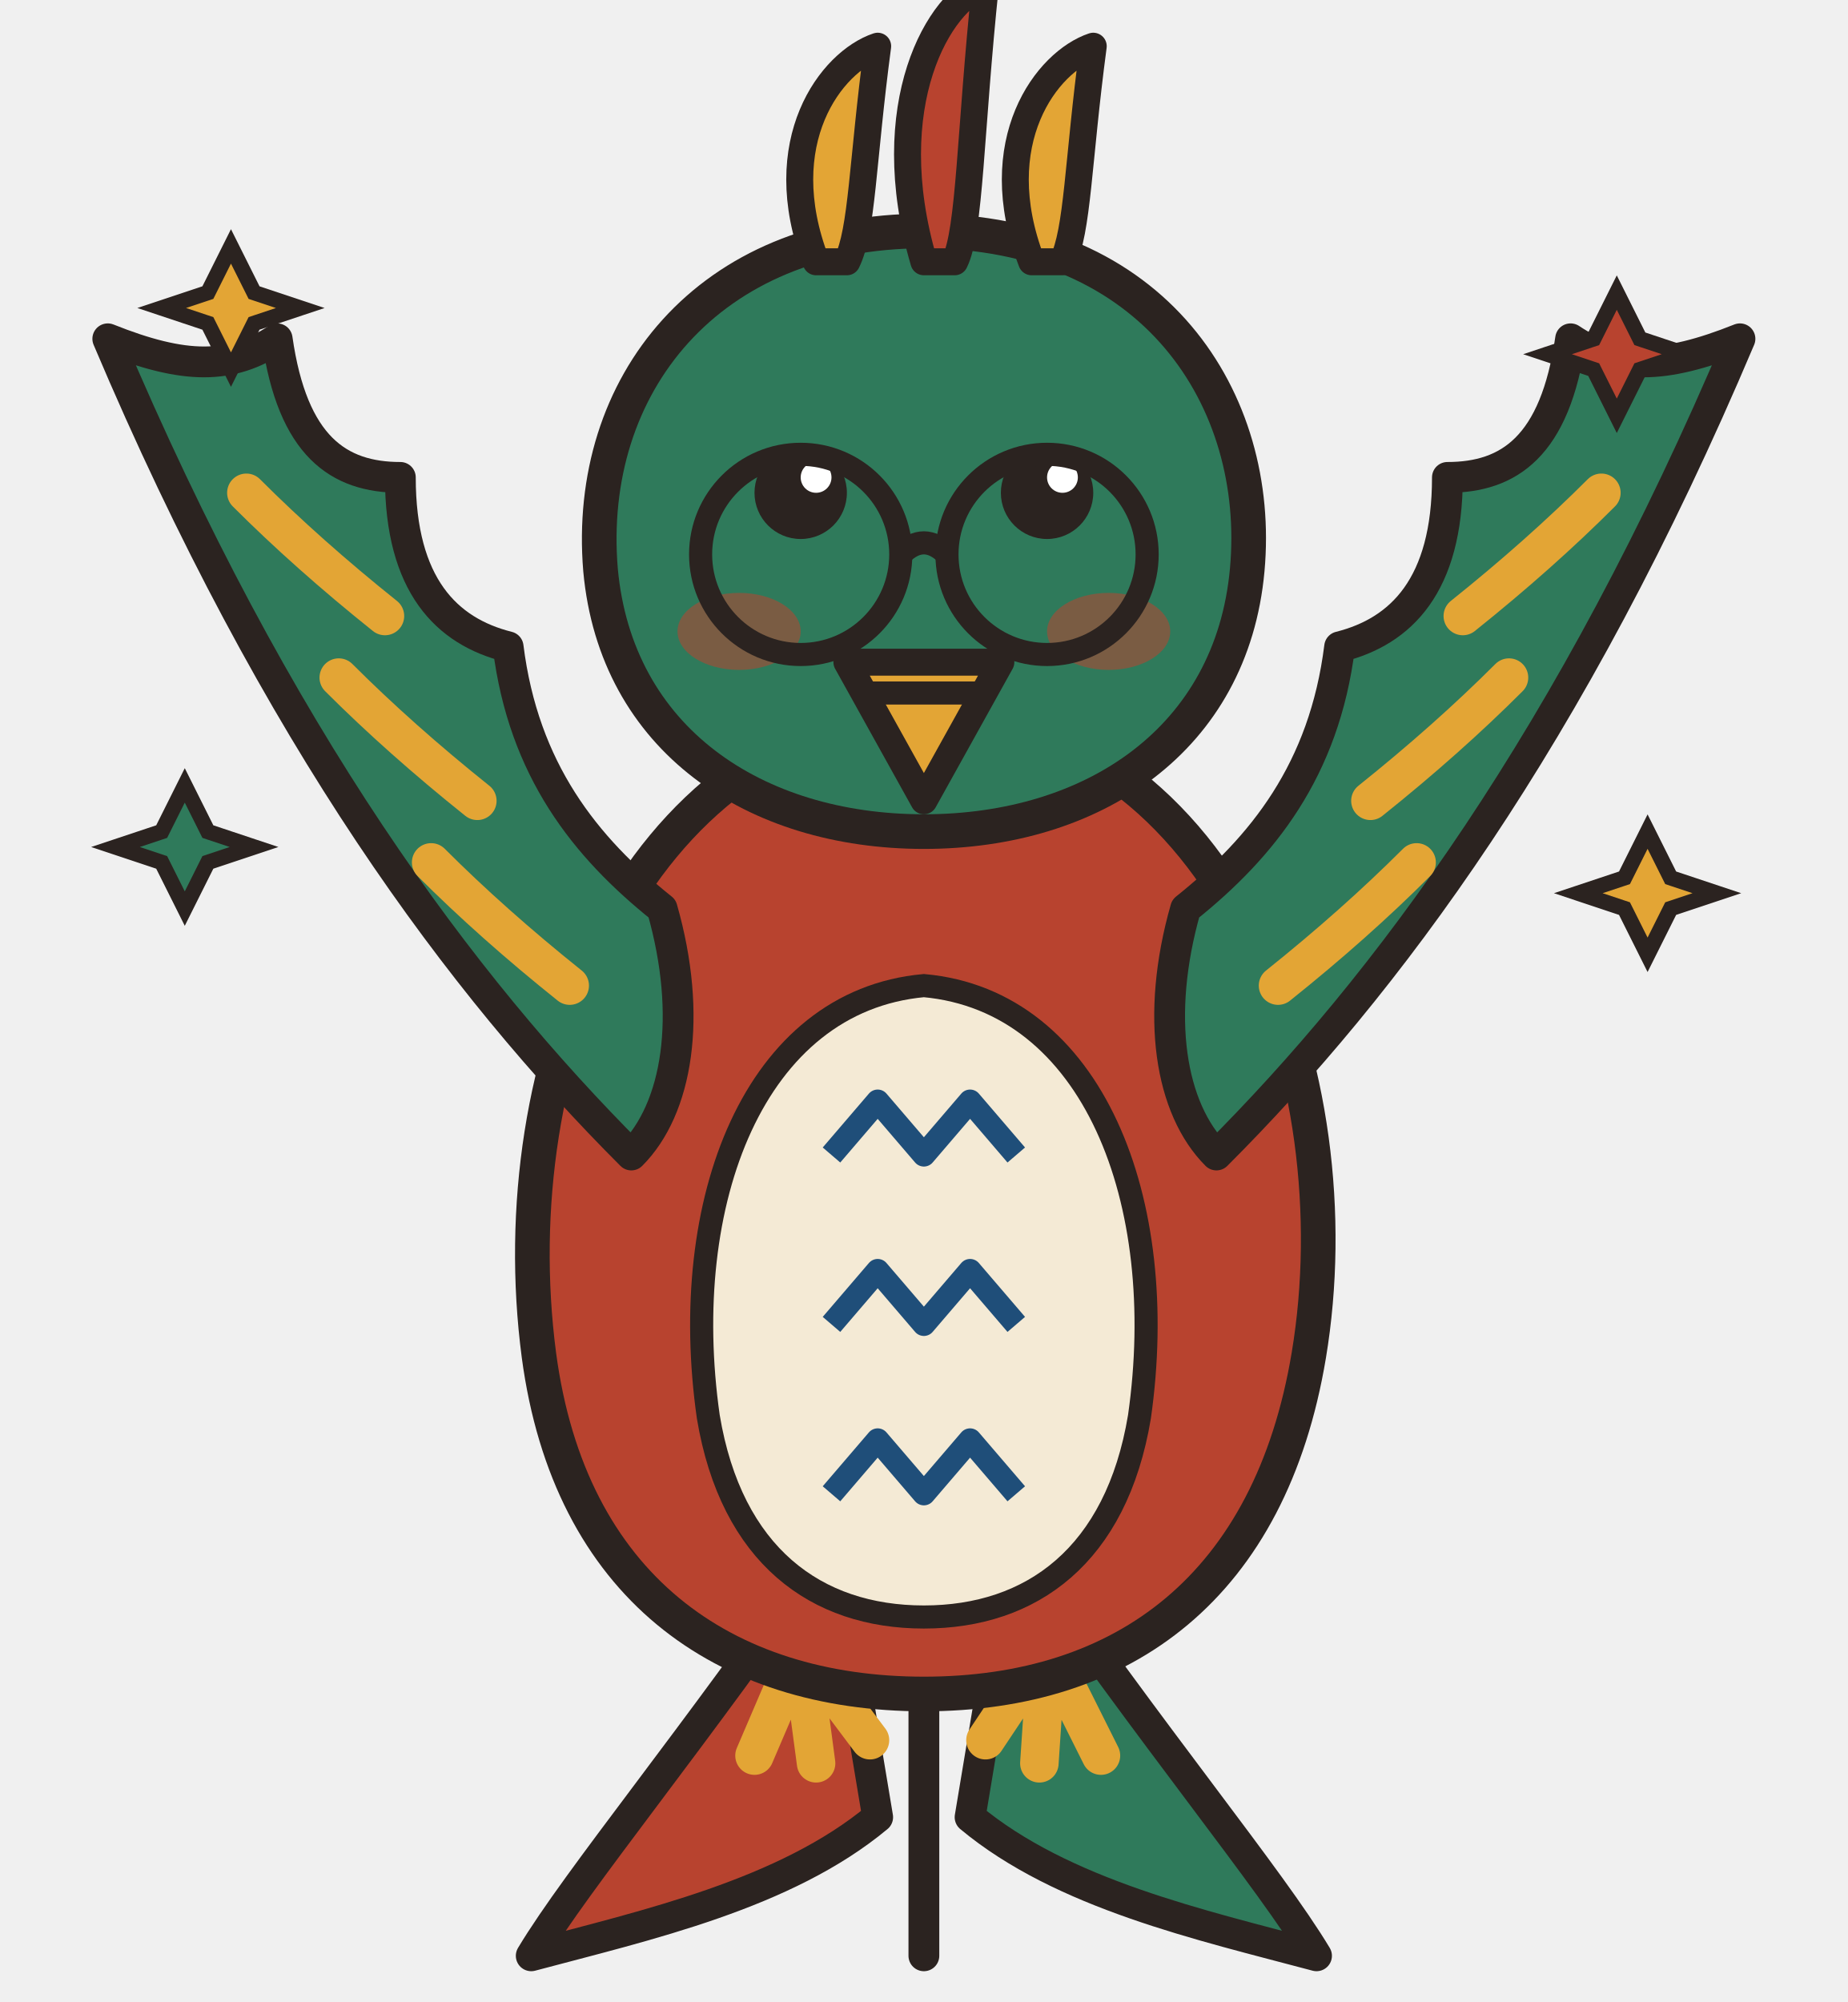
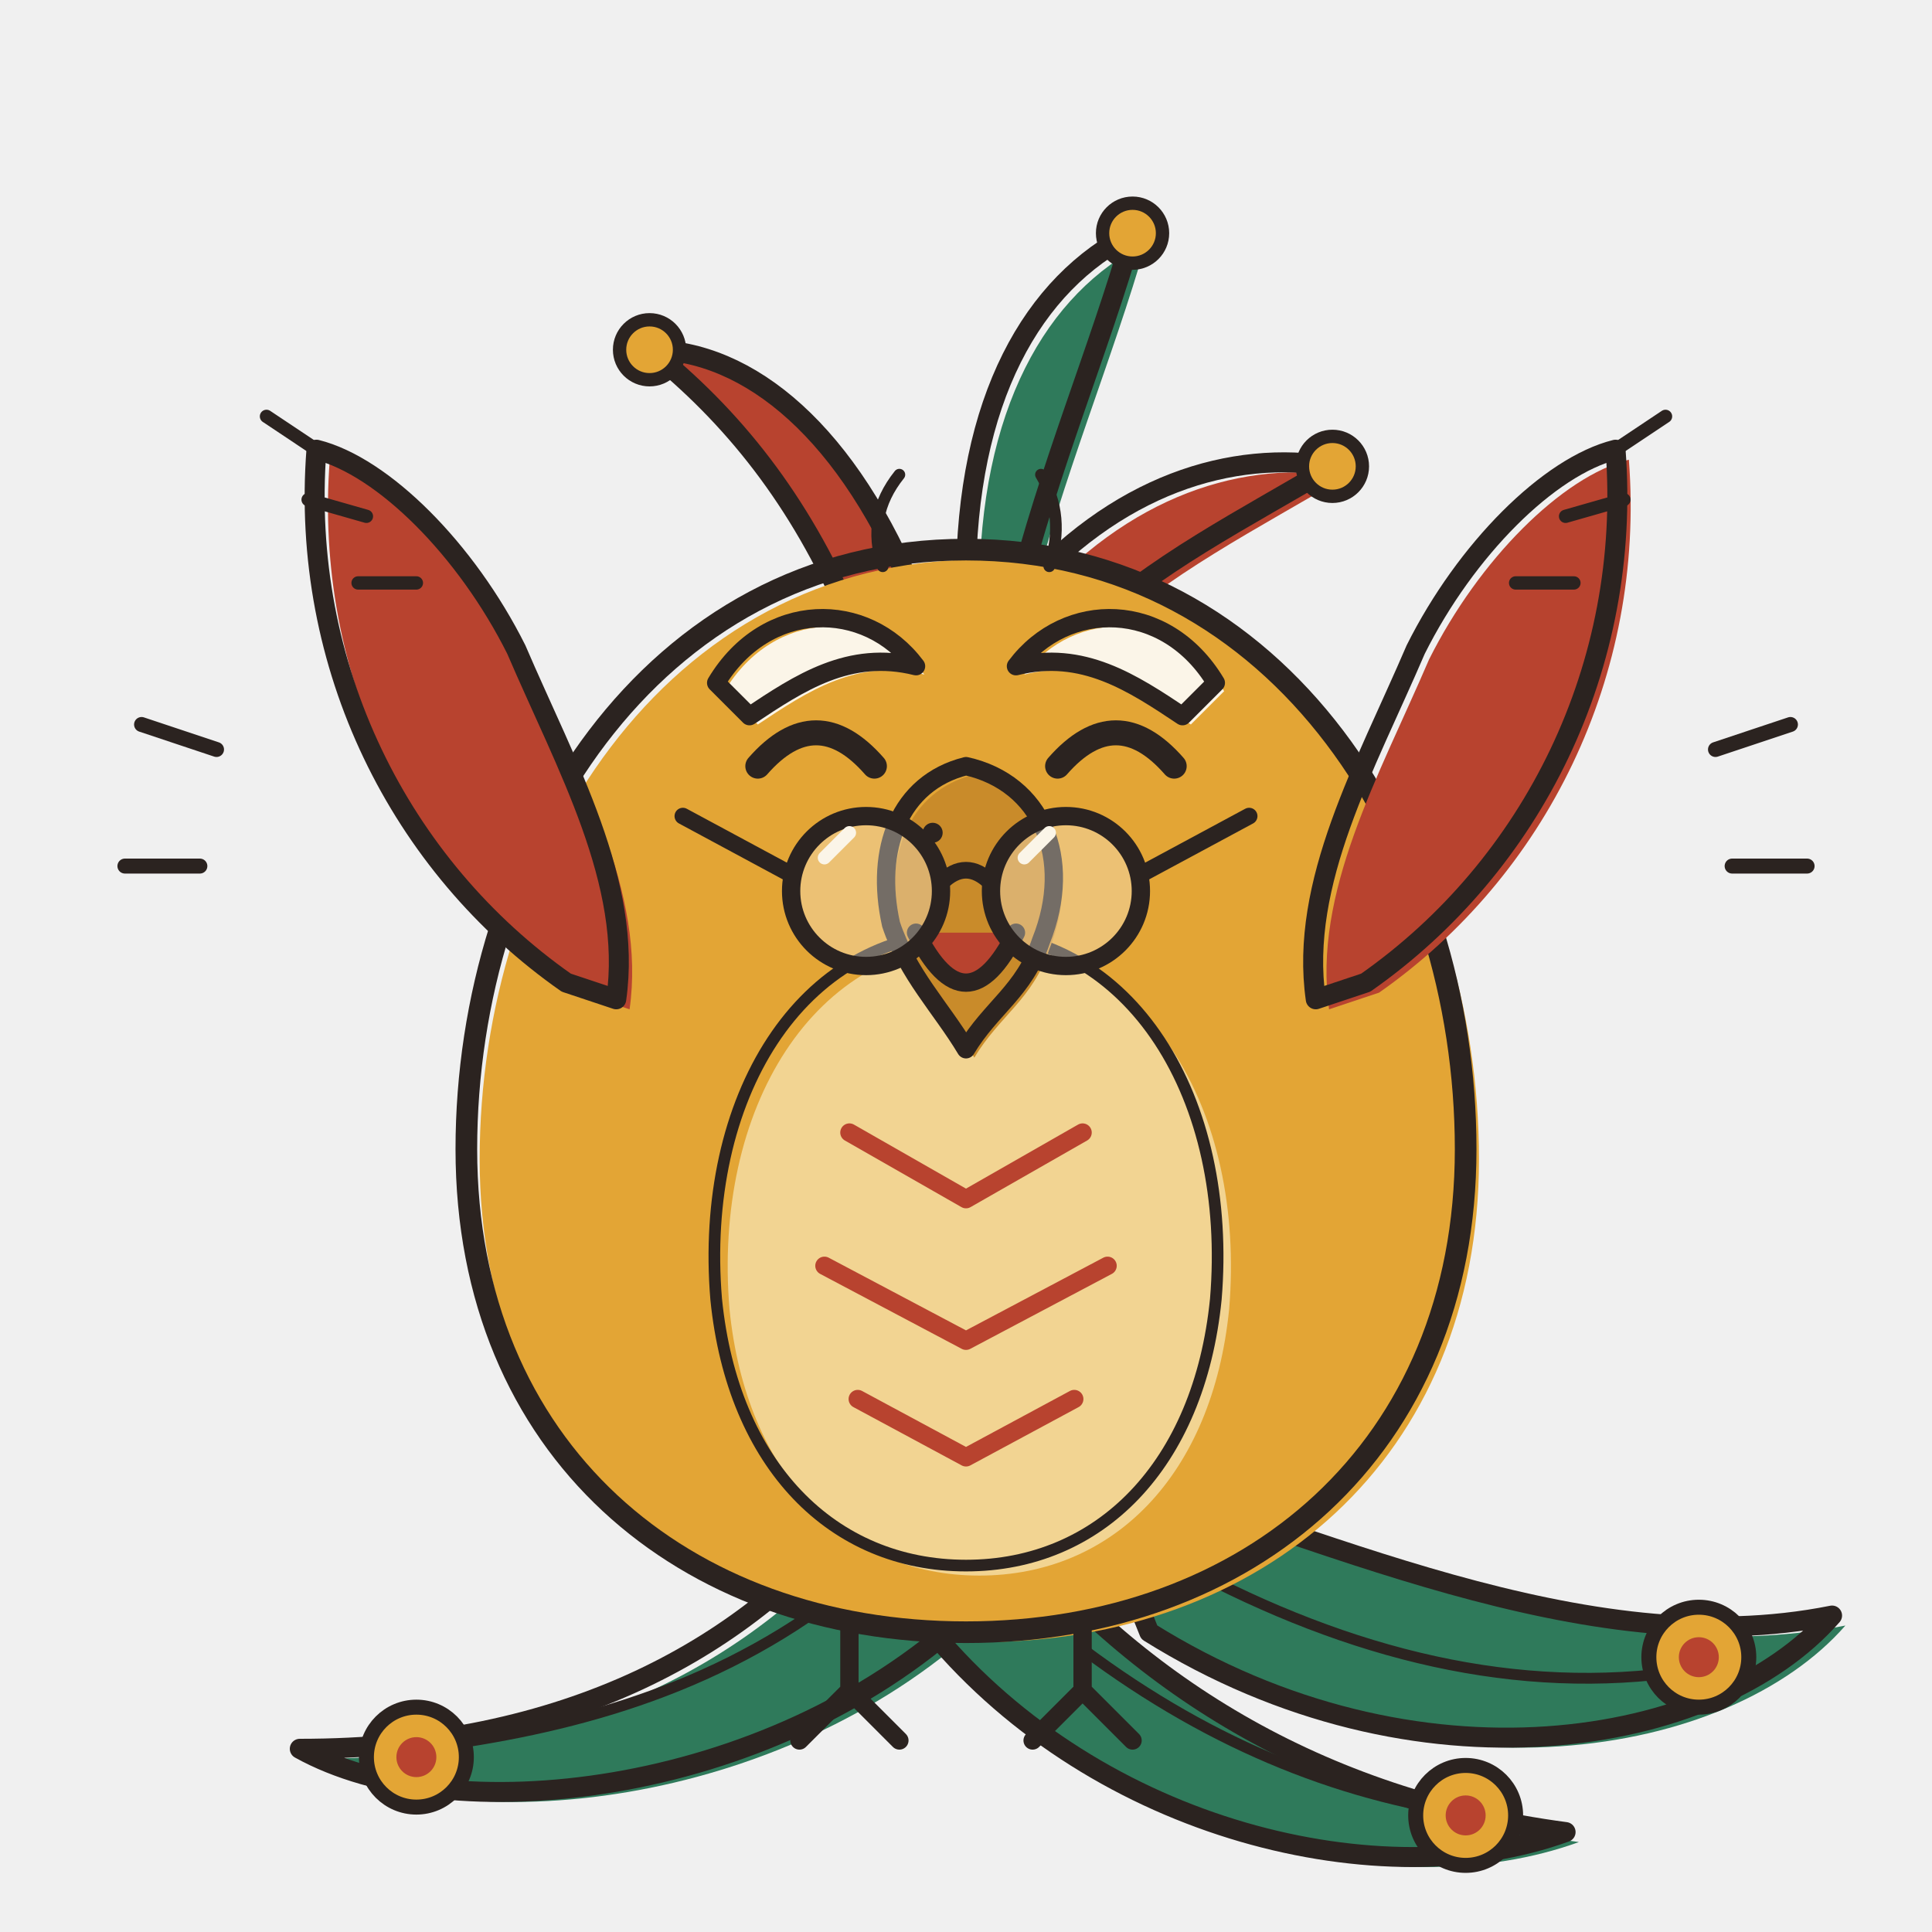
- <svg xmlns="http://www.w3.org/2000/svg" viewBox="0 0 240 260">
-   <path d="M108.0,200 C90,226 75.0,244 69.0,254 C84.0,250 102.0,246 114.0,236 Z" fill="#B8432F" stroke="#2B2320" stroke-width="4" stroke-linejoin="round" />
-   <path d="M120.0,200 C120,226 120.0,244 120.0,254 C120.0,250 120.0,246 120.0,236 Z" fill="#E3A535" stroke="#2B2320" stroke-width="4" stroke-linejoin="round" />
-   <path d="M132.0,200 C150,226 165.0,244 171.0,254 C156.0,250 138.0,246 126.0,236 Z" fill="#2F7A5B" stroke="#2B2320" stroke-width="4" stroke-linejoin="round" />
-   <path d="M104,214 l-6,14 M104,214 l2,15 M104,214 l9,12 M136,214 l-8,12 M136,214 l-1,15 M136,214 l7,14" stroke="#E3A535" stroke-width="5" stroke-linecap="round" />
-   <path d="M120,92 C160,94 176,140 170,176 C165,206 146,220 120,220 C94,220 74,206 70,176 C65,138 82,95 120,92 Z" fill="#B8432F" stroke="#2B2320" stroke-width="4.5" stroke-linejoin="round" />
-   <path d="M120,128 C142,130 152,156 148,184 C145,202 134,210 120,210 C106,210 95,202 92,184 C88,156 98,130 120,128 Z" fill="#F4EAD5" stroke="#2B2320" stroke-width="3" />
-   <path d="M108,150 l6,-7 l6,7 l6,-7 l6,7" fill="none" stroke="#1F4E79" stroke-width="3" stroke-linejoin="round" />
-   <path d="M108,172 l6,-7 l6,7 l6,-7 l6,7" fill="none" stroke="#1F4E79" stroke-width="3" stroke-linejoin="round" />
-   <path d="M108,194 l6,-7 l6,7 l6,-7 l6,7" fill="none" stroke="#1F4E79" stroke-width="3" stroke-linejoin="round" />
-   <path d="M82,150 C60,128 36,96 14,44 C24,48 30,48 36,44 C38,58 44,62 52,62 C52,76 58,82 66,84 C68,100 76,110 86,118 C90,132 88,144 82,150 Z" fill="#2F7A5B" stroke="#2B2320" stroke-width="4" stroke-linejoin="round" />
-   <path d="M74,128 q-10,-8 -18,-16" fill="none" stroke="#E3A535" stroke-width="5" stroke-linecap="round" />
-   <path d="M62,104 q-10,-8 -18,-16" fill="none" stroke="#E3A535" stroke-width="5" stroke-linecap="round" />
-   <path d="M50,80 q-10,-8 -18,-16" fill="none" stroke="#E3A535" stroke-width="5" stroke-linecap="round" />
-   <path d="M158,150 C180,128 204,96 226,44 C216,48 210,48 204,44 C202,58 196,62 188,62 C188,76 182,82 174,84 C172,100 164,110 154,118 C150,132 152,144 158,150 Z" fill="#2F7A5B" stroke="#2B2320" stroke-width="4" stroke-linejoin="round" />
-   <path d="M166,128 q10,-8 18,-16" fill="none" stroke="#E3A535" stroke-width="5" stroke-linecap="round" />
-   <path d="M178,104 q10,-8 18,-16" fill="none" stroke="#E3A535" stroke-width="5" stroke-linecap="round" />
-   <path d="M190,80 q10,-8 18,-16" fill="none" stroke="#E3A535" stroke-width="5" stroke-linecap="round" />
-   <path d="M120,30 C150,30 164,52 162,74 C160,96 142,108 120,108 C98,108 80,96 78,74 C76,50 92,30 120,30 Z" fill="#2F7A5B" stroke="#2B2320" stroke-width="4.5" stroke-linejoin="round" />
-   <path d="M106,34 C100,18.4 108,8 114,6 C112,21.0 112,30 110,34 Z" fill="#E3A535" stroke="#2B2320" stroke-width="3.5" stroke-linejoin="round" />
-   <path d="M120,34 C114,13.6 122,0 128,-2 C126,17.0 126,30 124,34 Z" fill="#B8432F" stroke="#2B2320" stroke-width="3.5" stroke-linejoin="round" />
-   <path d="M134,34 C128,18.4 136,8 142,6 C140,21.0 140,30 138,34 Z" fill="#E3A535" stroke="#2B2320" stroke-width="3.5" stroke-linejoin="round" />
-   <ellipse cx="96" cy="82" rx="8" ry="5" fill="#B8432F" opacity="0.55" />
-   <ellipse cx="144" cy="82" rx="8" ry="5" fill="#B8432F" opacity="0.55" />
-   <circle cx="104" cy="64" r="6" fill="#2B2320" />
-   <circle cx="136" cy="64" r="6" fill="#2B2320" />
-   <circle cx="106" cy="62" r="2" fill="#fff" />
-   <circle cx="138" cy="62" r="2" fill="#fff" />
-   <circle cx="104" cy="72" r="13" fill="none" stroke="#2B2320" stroke-width="3" />
-   <circle cx="136" cy="72" r="13" fill="none" stroke="#2B2320" stroke-width="3" />
-   <path d="M117,72 q3,-3 6,0" fill="none" stroke="#2B2320" stroke-width="3" />
-   <path d="M110,86 L130,86 L120,104 Z" fill="#E3A535" stroke="#2B2320" stroke-width="3.5" stroke-linejoin="round" />
-   <path d="M112,90 L128,90" stroke="#2B2320" stroke-width="3" />
-   <path d="M30,32 L33,38 L39,40 L33,42 L30,48 L27,42 L21,40 L27,38 Z" fill="#E3A535" stroke="#2B2320" stroke-width="2" />
-   <path d="M210,38 L213,44 L219,46 L213,48 L210,54 L207,48 L201,46 L207,44 Z" fill="#B8432F" stroke="#2B2320" stroke-width="2" />
-   <path d="M24,102 L27,108 L33,110 L27,112 L24,118 L21,112 L15,110 L21,108 Z" fill="#2F7A5B" stroke="#2B2320" stroke-width="2" />
-   <path d="M214,108 L217,114 L223,116 L217,118 L214,124 L211,118 L205,116 L211,114 Z" fill="#E3A535" stroke="#2B2320" stroke-width="2" />
+ <svg xmlns="http://www.w3.org/2000/svg" viewBox="-6 -6 232 232">
+   <g>
+     <g transform="translate(1.6 1.2)">
+       <path d="M124 170C152 178 184 194 214 188C200 204 164 210 132 190Z" fill="#2F7A5B" />
+       <path d="M114 176C130 196 152 210 182 214C160 222 126 214 106 190Z" fill="#2F7A5B" />
+       <path d="M98 174C84 192 62 204 30 204C48 214 86 210 110 188Z" fill="#2F7A5B" />
+       <path d="M104 66C96 46 84 36 72 36C82 44 90 54 96 68Z" fill="#B8432F" />
+       <path d="M110 64C110 42 118 28 130 22C126 36 120 50 116 66Z" fill="#2F7A5B" />
+       <path d="M116 66C128 52 142 48 154 50C144 56 132 62 124 70Z" fill="#B8432F" />
+     </g>
+     <g fill="none" stroke="#2B2320" stroke-width="2.4" stroke-linecap="round" stroke-linejoin="round">
+       <path d="M124 170C152 178 184 194 214 188C200 204 164 210 132 190Z" />
+       <path d="M114 176C130 196 152 210 182 214C160 222 126 214 106 190Z" />
+       <path d="M98 174C84 192 62 204 30 204C48 214 86 210 110 188Z" />
+       <path d="M140 184C160 194 180 198 200 194M124 192C140 204 156 210 172 212M94 186C78 198 60 202 44 204" stroke-width="1.3" />
+       <g>
+         <path d="M104 66C96 46 84 36 72 36C82 44 90 54 96 68Z" />
+         <path d="M110 64C110 42 118 28 130 22C126 36 120 50 116 66Z" />
+         <path d="M116 66C128 52 142 48 154 50C144 56 132 62 124 70Z" />
+       </g>
+       <g fill="#E3A535" stroke-width="1.8">
+         <circle cx="198" cy="193" r="6" />
+         <circle cx="170" cy="212" r="6" />
+         <circle cx="44" cy="205" r="6" />
+       </g>
+       <g fill="#B8432F" stroke="none">
+         <circle cx="198" cy="193" r="2.4" />
+         <circle cx="170" cy="212" r="2.4" />
+         <circle cx="44" cy="205" r="2.4" />
+       </g>
+       <g fill="#E3A535" stroke-width="1.6">
+         <circle cx="72" cy="36" r="3.6" />
+         <circle cx="130" cy="22" r="3.6" />
+         <circle cx="154" cy="50" r="3.6" />
+       </g>
+     </g>
+   </g>
+   <g>
+     <g transform="translate(1.6 1.2)">
+       <path d="M110 60C148 60 170 96 170 132C170 168 144 190 110 190C76 190 50 168 50 132C50 96 72 60 110 60Z" fill="#E3A535" />
+       <path d="M110 106C130 106 142 126 140 150C138 170 126 182 110 182C94 182 82 170 80 150C78 126 90 106 110 106Z" fill="#F2D492" />
+     </g>
+     <g fill="none" stroke="#2B2320" stroke-width="2.6" stroke-linecap="round" stroke-linejoin="round">
+       <path d="M110 60C148 60 170 96 170 132C170 168 144 190 110 190C76 190 50 168 50 132C50 96 72 60 110 60Z" />
+       <path d="M110 106C130 106 142 126 140 150C138 170 126 182 110 182C94 182 82 170 80 150C78 126 90 106 110 106Z" stroke-width="1.4" />
+       <path d="M96 130l14 8l14 -8M93 146l17 9l17 -9M97 162l13 7l13 -7" stroke="#B8432F" stroke-width="2.2" />
+       <path d="M96 189v8M90 203l6 -6l6 6M124 189v8M118 203l6 -6l6 6" stroke-width="2.2" />
+       <path d="M100 62q-2 -6 2 -11M120 62q2 -6 -1 -11" stroke-width="1.4" />
+     </g>
+   </g>
+   <g>
+     <g transform="translate(1.6 1.2)" fill="#B8432F">
+       <path d="M62 112C42 98 30 74 32 48C40 50 50 60 56 72C62 86 70 100 68 114Z" />
+       <path d="M158 112C178 98 190 74 188 48C180 50 170 60 164 72C158 86 150 100 152 114Z" />
+     </g>
+     <g fill="none" stroke="#2B2320" stroke-width="2.4" stroke-linecap="round" stroke-linejoin="round">
+       <g>
+         <path d="M62 112C42 98 30 74 32 48C40 50 50 60 56 72C62 86 70 100 68 114Z" />
+         <path d="M158 112C178 98 190 74 188 48C180 50 170 60 164 72C158 86 150 100 152 114Z" />
+         <path d="M32 48l-6 -4M38 56l-7 -2M44 64l-7 0M188 48l6 -4M182 56l7 -2M176 64l7 0" stroke-width="1.6" />
+         <path d="M20 84l-9 -3M18 98h-9M200 84l9 -3M202 98h9" stroke-width="1.8" />
+       </g>
+     </g>
+   </g>
+   <g>
+     <g transform="translate(1 1)">
+       <path d="M80 76C86 66 98 66 104 74C96 72 90 76 84 80Z" fill="#FBF5E8" />
+       <path d="M140 76C134 66 122 66 116 74C124 72 130 76 136 80Z" fill="#FBF5E8" />
+       <path d="M110 86C119 88 123 97 119 107C117 113 113 115 110 120C107 115 103 111 101 105C99 96 102 88 110 86Z" fill="#C98B2A" />
+     </g>
+     <g fill="none" stroke="#2B2320" stroke-width="2.2" stroke-linecap="round" stroke-linejoin="round">
+       <path d="M80 76C86 66 98 66 104 74C96 72 90 76 84 80Z" />
+       <path d="M140 76C134 66 122 66 116 74C124 72 130 76 136 80Z" />
+       <path d="M110 86C119 88 123 97 119 107C117 113 113 115 110 120C107 115 103 111 101 105C99 96 102 88 110 86Z" />
+       <g>
+         <path d="M104 106q6 12 12 0" fill="#B8432F" />
+       </g>
+       <path d="M85 86Q92 78 99 86M121 86Q128 78 135 86" stroke-width="3" />
+     </g>
+     <g fill="#2B2320">
+       <circle cx="106" cy="94" r="1.2" />
+     </g>
+     <g>
+       <circle cx="98" cy="101" r="9" fill="#FBF5E8" fill-opacity="0.35" stroke="#2B2320" stroke-width="2.2" />
+       <circle cx="122" cy="101" r="9" fill="#FBF5E8" fill-opacity="0.35" stroke="#2B2320" stroke-width="2.2" />
+       <path d="M107 100q3 -3 6 0M89 99L76 92M131 99L144 92" fill="none" stroke="#2B2320" stroke-width="2" stroke-linecap="round" />
+       <path d="M93 97l3 -3M117 97l3 -3" stroke="#FBF5E8" stroke-width="1.6" stroke-linecap="round" />
+     </g>
+   </g>
</svg>
